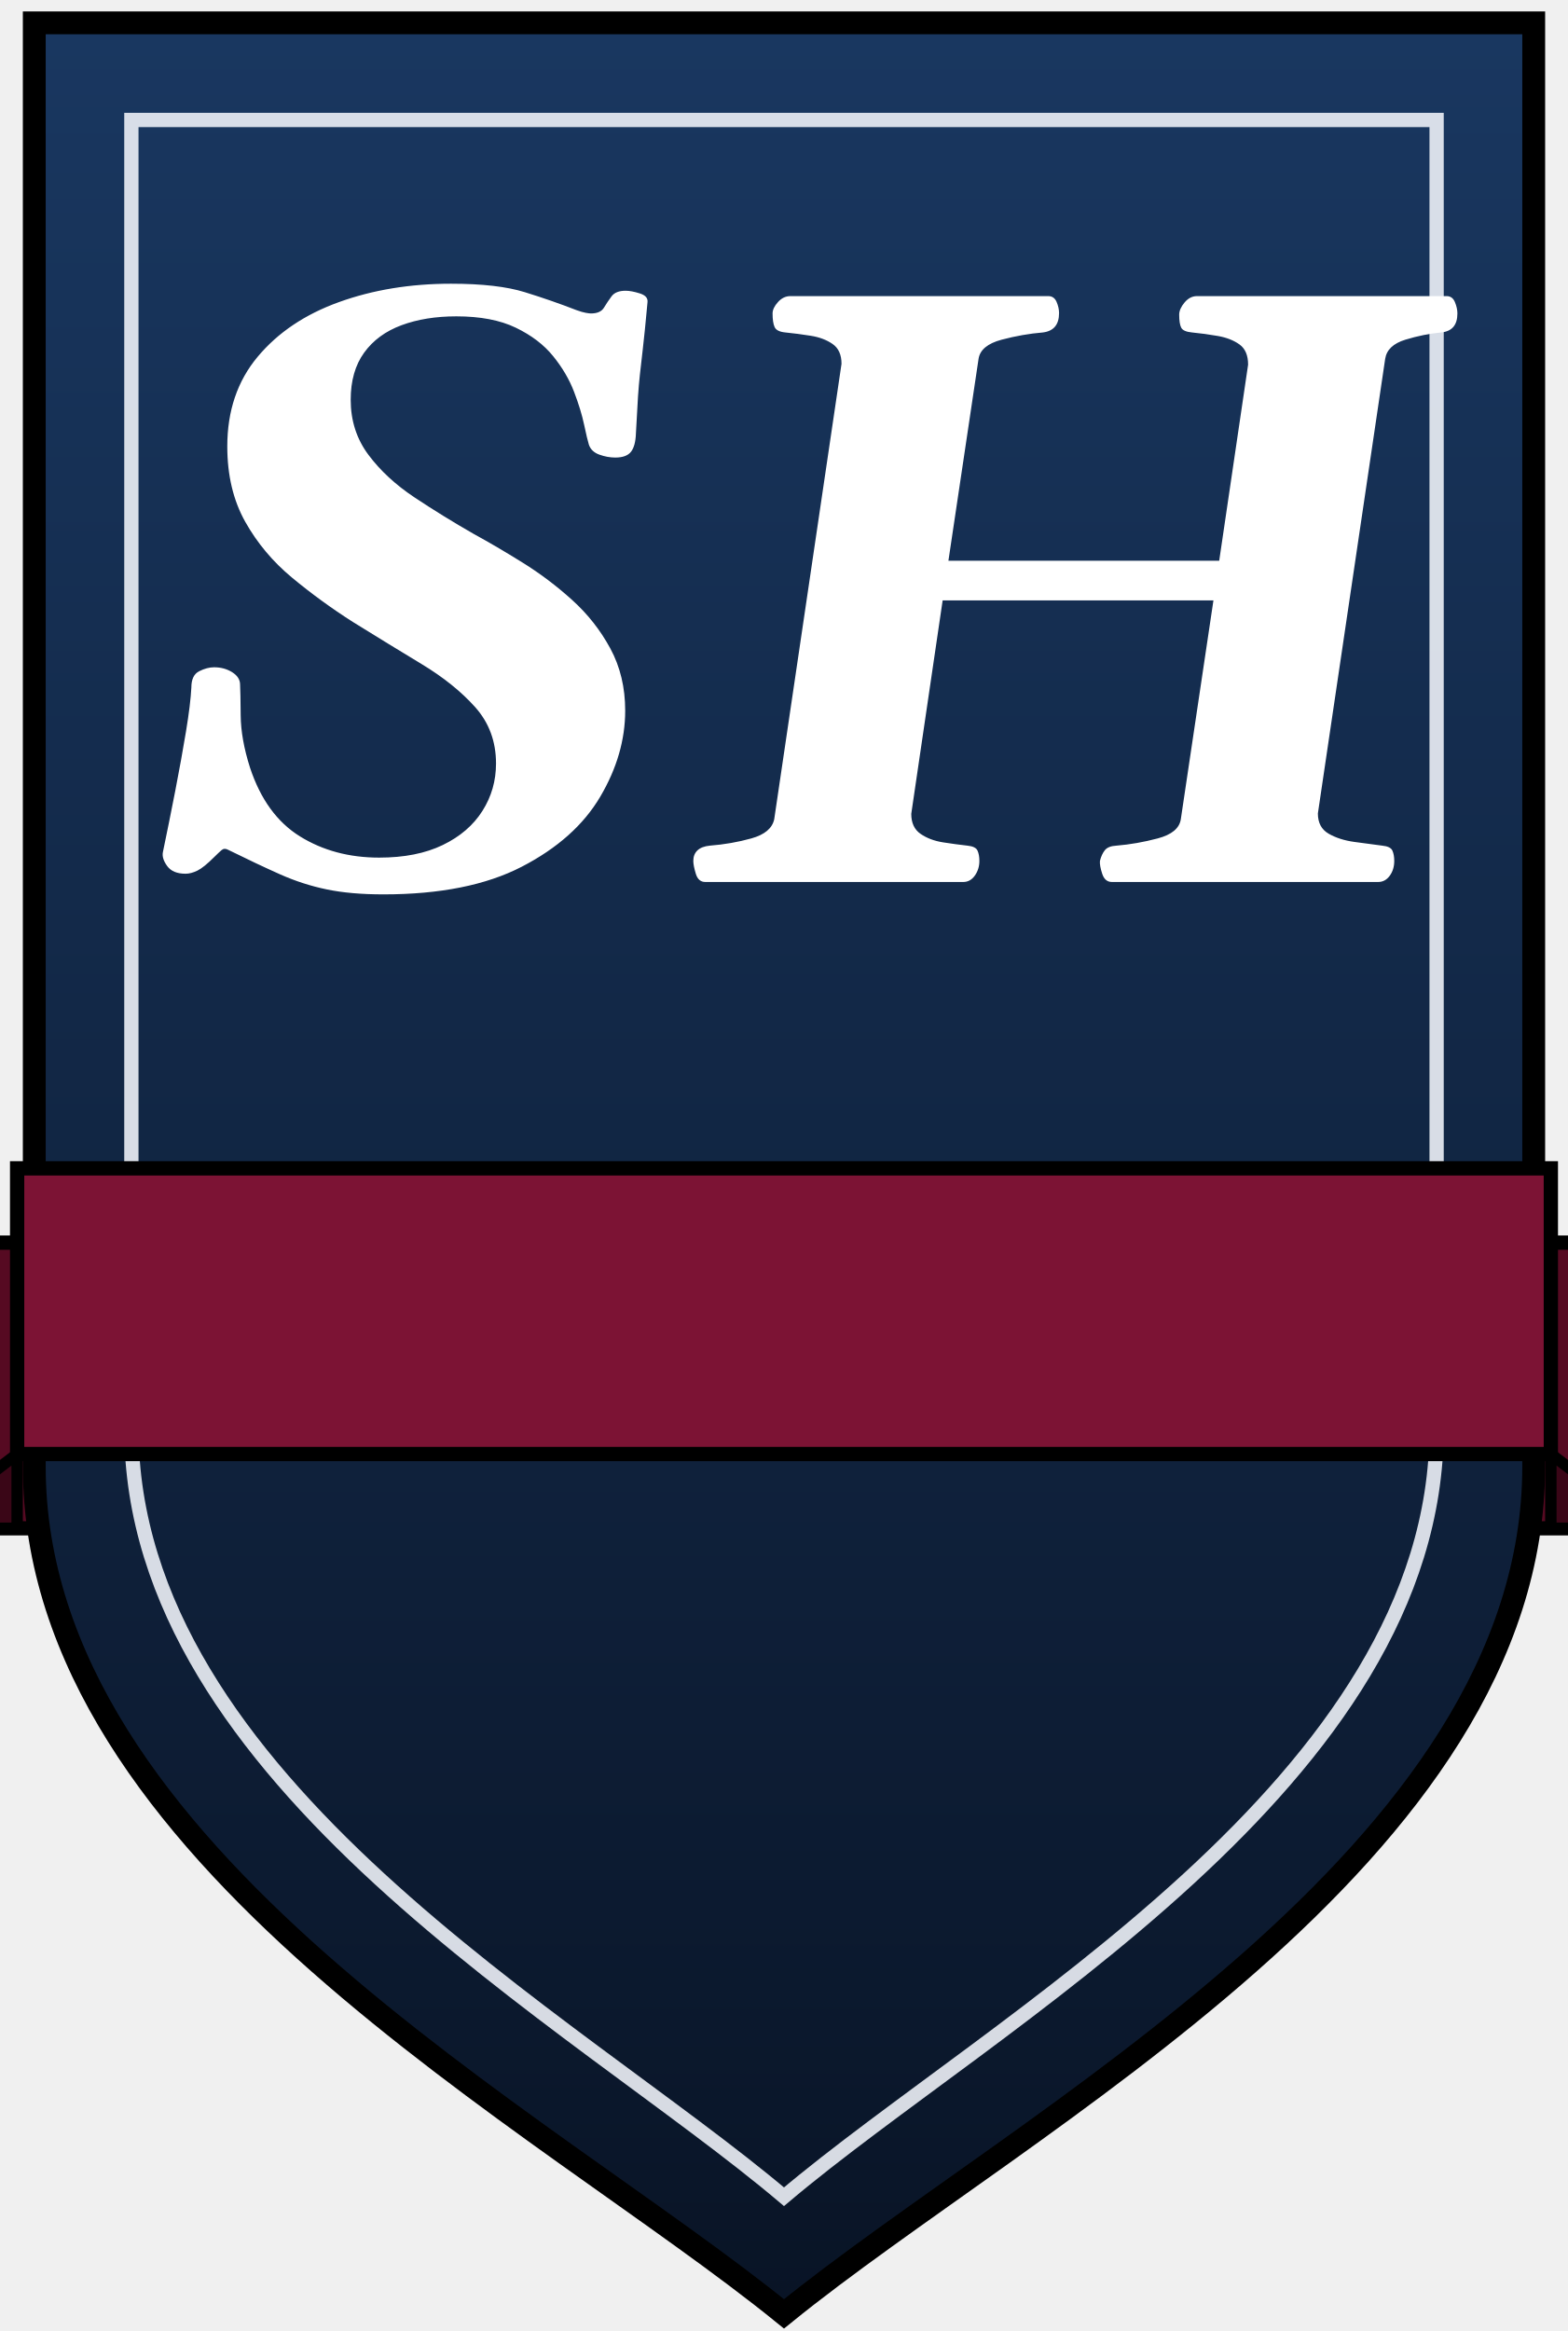
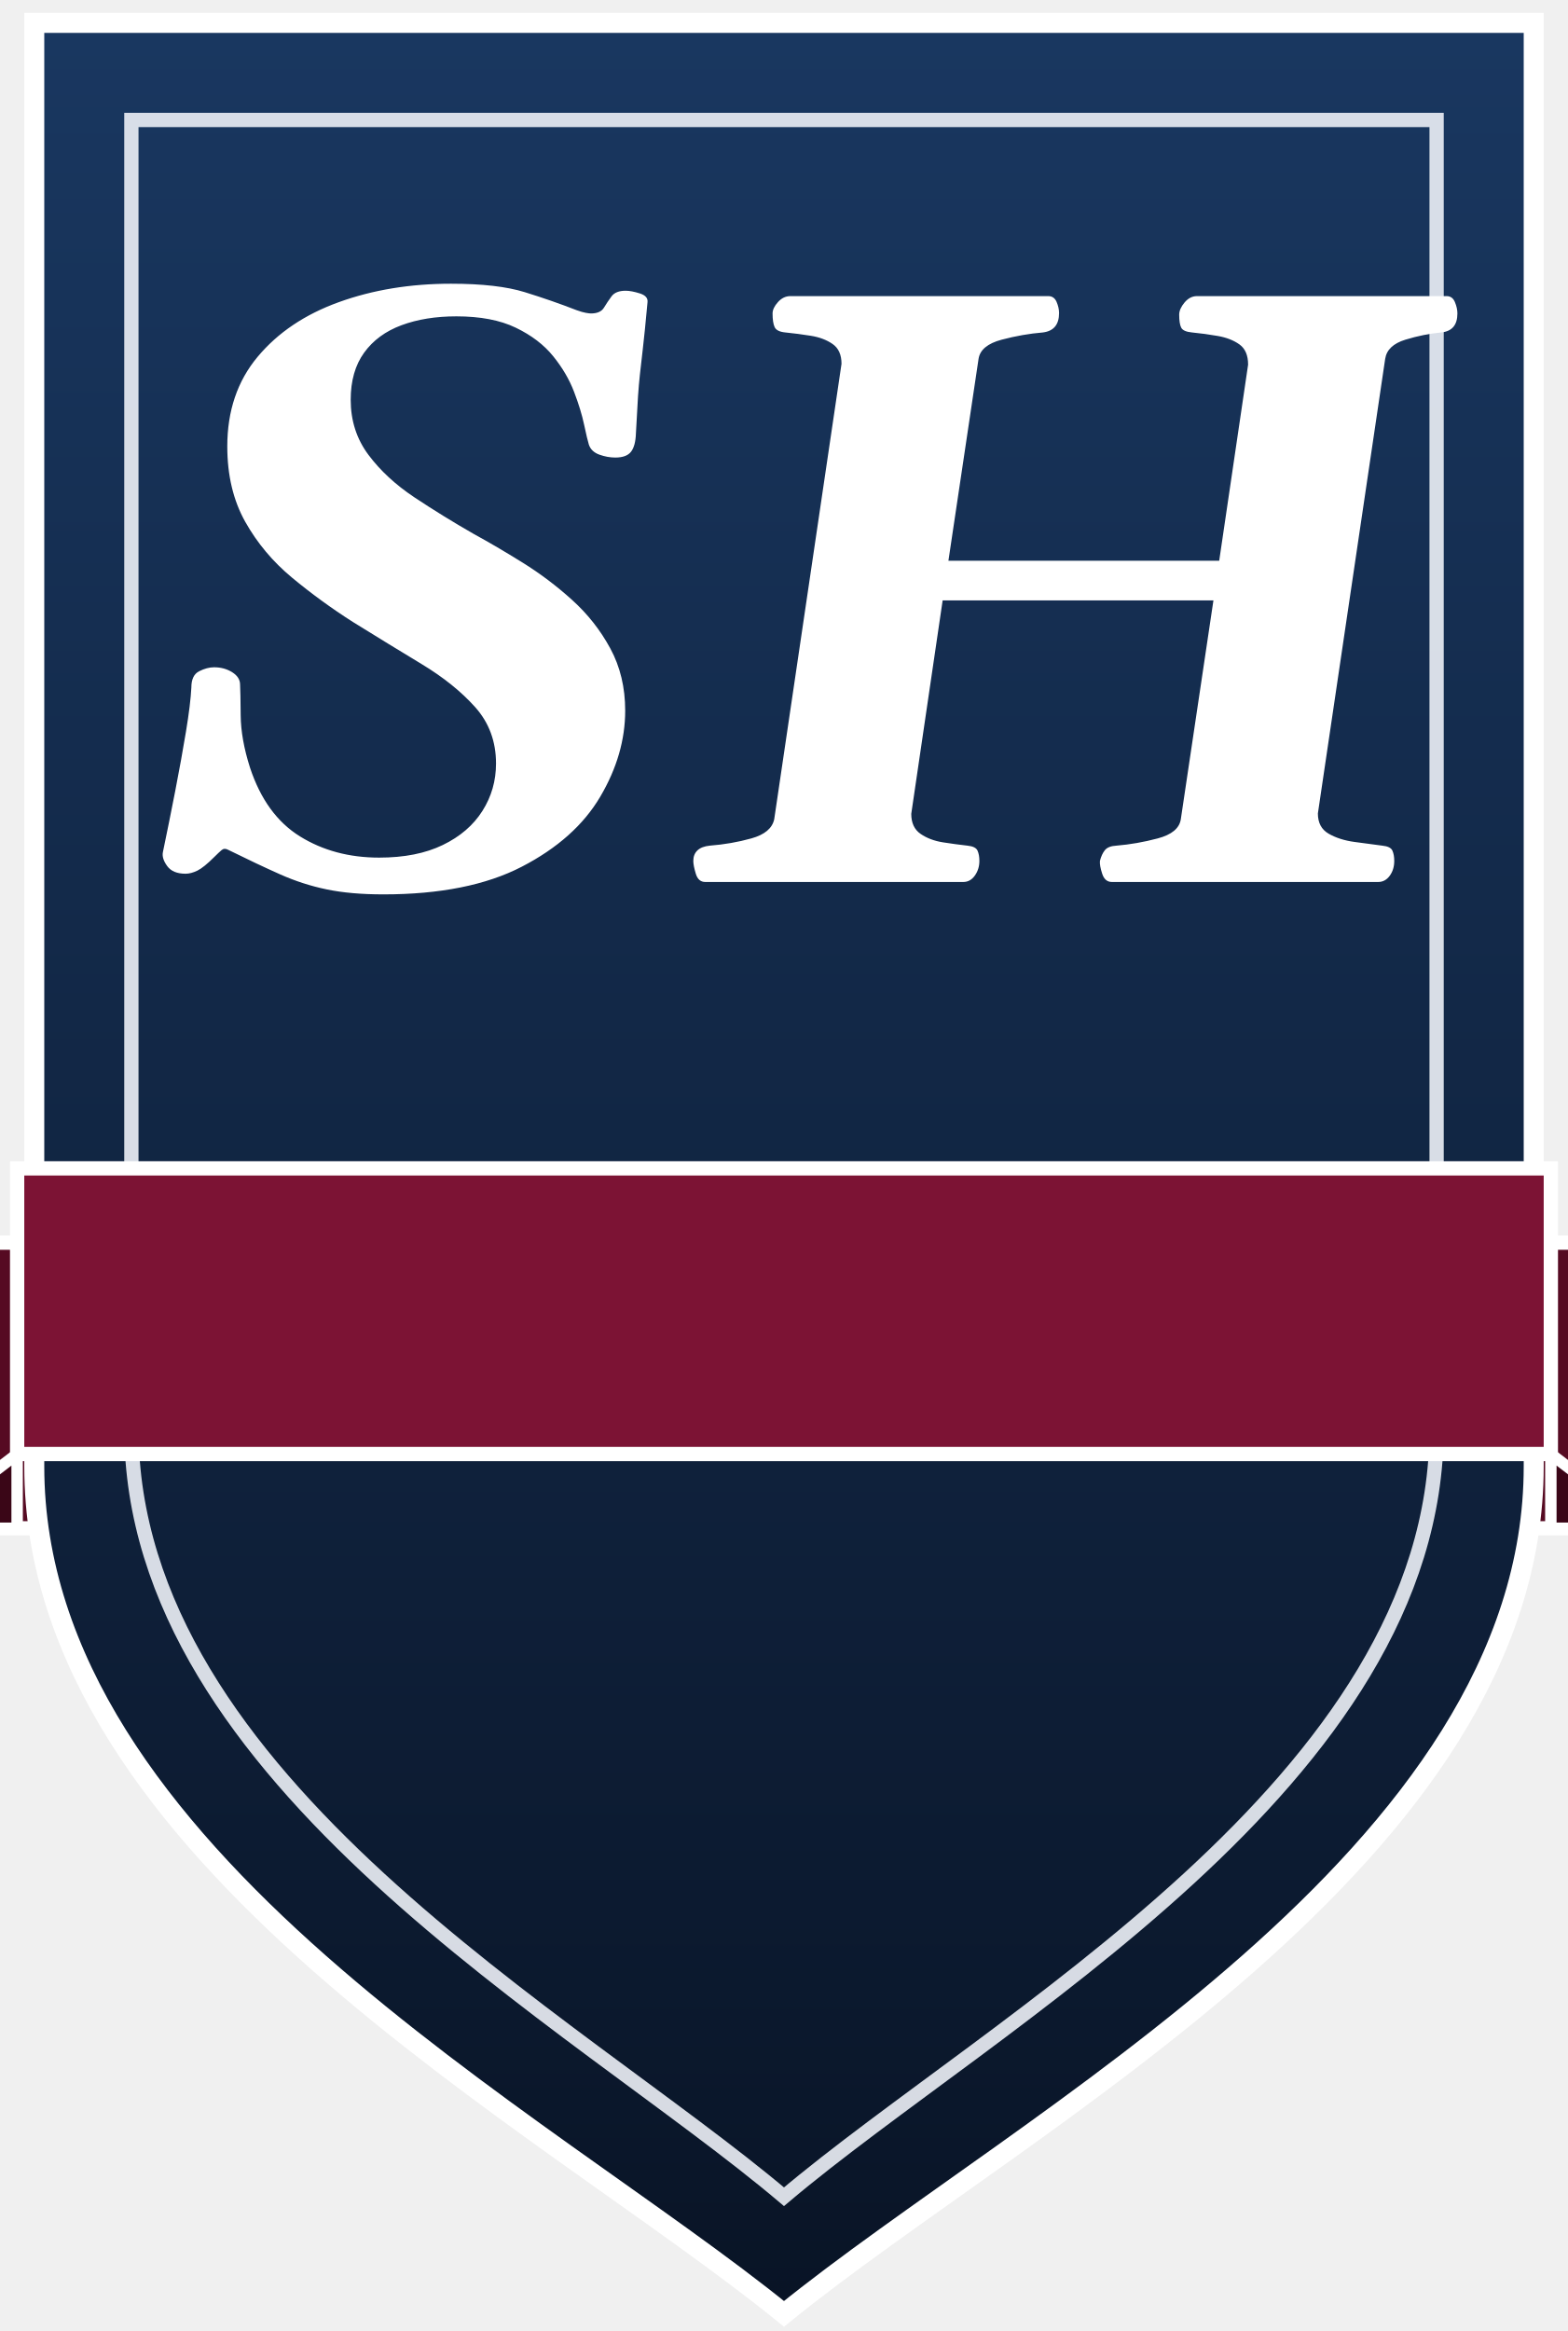
<svg xmlns="http://www.w3.org/2000/svg" viewBox="72 -8 549 816" width="549" height="816">
  <g transform="translate(84 0)">
    <defs>
      <linearGradient id="g5" x1="0" y1="0" x2="0" y2="1">
        <stop offset="0" stop-color="#193760" />
        <stop offset="1" stop-color="#091426" />
      </linearGradient>
    </defs>
-     <polygon points="-74.0,427.0 22.0,427.0 22.0,527.0 -74.0,527.0 -40.0,477.0" fill="#560A22" stroke="#000000" stroke-width="5" stroke-linejoin="miter" />
-     <polygon points="599.0,427.0 503.0,427.0 503.0,527.0 599.0,527.0 565.0,477.0" fill="#560A22" stroke="#000000" stroke-width="5" stroke-linejoin="miter" />
-     <path d="M0.0 0.0 H525.0 V505.3 C525.0 641.6 346.5 733.8 262.5 802.0 C178.5 733.8 0.0 641.6 0.0 505.3 Z" fill="url(#g5)" stroke="#000000" stroke-width="8" stroke-linejoin="miter" />
+     <polygon points="-74.0,427.0 22.0,427.0 22.0,527.0 -74.0,527.0 -40.0,477.0" fill="#560A22" stroke="#FFFFFF" stroke-width="5" stroke-linejoin="miter" />
+     <polygon points="599.0,427.0 503.0,427.0 503.0,527.0 599.0,527.0 565.0,477.0" fill="#560A22" stroke="#FFFFFF" stroke-width="5" stroke-linejoin="miter" />
+     <path d="M0.0 0.0 H525.0 V505.3 C525.0 641.6 346.5 733.8 262.5 802.0 C178.5 733.8 0.0 641.6 0.0 505.3 Z" fill="url(#g5)" stroke="#FFFFFF" stroke-width="7" stroke-linejoin="miter" />
    <path d="M34.0 34.0 H491.0 V492.0 C491.0 615.6 335.6 699.2 262.5 761.0 C189.4 699.2 34.0 615.6 34.0 492.0 Z" fill="none" stroke="#EDF1F7" stroke-width="5" opacity=".9" />
    <path d="M45.03 290.34Q47.2 279.94 49.37 268.81Q51.53 257.68 53.12 248.07Q54.71 238.46 55 232.68Q55 228.34 57.75 226.97Q60.49 225.59 62.95 225.59Q66.56 225.59 69.31 227.33Q72.06 229.06 72.06 231.66Q72.2 234.12 72.27 242.43Q72.35 250.74 75.53 260.71Q81.02 277.34 93.01 284.78Q105.01 292.22 120.76 292.22Q133.92 292.22 143.02 287.81Q152.13 283.41 156.9 275.89Q161.67 268.38 161.67 259.27Q161.67 247.71 154.37 239.54Q147.07 231.38 135.58 224.44Q124.09 217.5 111.51 209.7Q100.38 202.61 90.27 194.23Q80.15 185.85 73.86 174.65Q67.58 163.45 67.58 148.27Q67.58 129.62 78.2 116.91Q88.82 104.19 106.67 97.76Q124.52 91.32 145.91 91.32Q162.24 91.32 171.78 94.29Q181.32 97.25 189.85 100.57Q191.87 101.3 193.1 101.51Q194.33 101.73 194.91 101.73Q198.23 101.73 199.46 99.71Q200.69 97.68 202.13 95.73Q203.58 93.78 207.05 93.78Q209.07 93.78 212.04 94.72Q215 95.66 214.71 97.83Q213.7 108.81 213.05 114.3Q212.4 119.8 212.04 123.19Q211.67 126.59 211.38 130.85Q211.1 135.12 210.66 143.64Q210.52 148.12 208.93 150.15Q207.34 152.17 203.44 152.17Q200.69 152.17 197.87 151.16Q195.05 150.15 194.19 147.69Q193.61 145.81 192.52 140.68Q191.44 135.55 188.98 129.12Q186.53 122.69 181.68 116.69Q176.84 110.69 168.6 106.72Q160.37 102.74 147.79 102.74Q136.95 102.74 128.57 105.85Q120.19 108.96 115.49 115.46Q110.79 121.96 110.79 131.94Q110.79 142.92 117.01 151.23Q123.22 159.54 133.12 166.12Q143.02 172.7 153.86 178.91Q161.81 183.25 170.99 188.96Q180.17 194.66 188.33 202.04Q196.5 209.41 201.7 219.02Q206.9 228.63 206.9 240.77Q206.9 256.09 198.16 270.9Q189.42 285.72 170.7 295.4Q151.98 305.09 122.21 305.09Q110.79 305.09 102.41 303.35Q94.03 301.62 86.08 298.08Q78.13 294.54 67.87 289.48Q66.56 288.75 65.55 289.62Q64.54 290.49 63.1 291.93Q59.34 295.69 57.1 296.78Q54.86 297.86 52.98 297.86Q48.5 297.86 46.55 295.19Q44.6 292.51 45.03 290.34ZM234.94 300.75Q232.49 300.75 231.62 297.86Q230.75 294.97 230.75 293.38Q230.75 291.07 232.2 289.69Q233.64 288.32 236.53 288.03Q244.05 287.45 251.06 285.5Q258.07 283.55 259.08 278.78L282.64 119.36Q282.64 114.59 279.53 112.43Q276.42 110.26 271.87 109.54Q267.32 108.81 262.98 108.38Q259.95 108.09 259.22 106.5Q258.5 104.91 258.5 101.73Q258.5 99.85 260.38 97.76Q262.26 95.66 264.72 95.66H355.05Q357.07 95.66 357.94 97.68Q358.81 99.71 358.81 101.59Q358.81 107.66 353.17 108.38Q346.09 108.96 338.72 110.91Q331.35 112.86 330.62 117.63L320.07 188.3H414.88L425 119.65Q425 114.74 421.97 112.57Q418.93 110.4 414.38 109.61Q409.83 108.81 405.35 108.38Q402.31 108.09 401.59 106.72Q400.87 105.34 400.87 102.16Q400.87 100.14 402.74 97.9Q404.62 95.66 407.08 95.66H494.52Q496.54 95.66 497.41 97.76Q498.28 99.85 498.28 101.73Q498.28 107.8 492.64 108.38Q486.43 108.96 480.07 110.91Q473.71 112.86 472.99 117.63L449.43 276.76Q449.43 281.67 453.19 283.84Q456.94 286.01 462.22 286.73Q467.49 287.45 471.97 288.03Q474.87 288.32 475.52 289.77Q476.17 291.21 476.17 293.38Q476.17 296.41 474.58 298.58Q472.99 300.75 470.53 300.75H377.31Q374.85 300.75 373.91 297.86Q372.97 294.97 373.12 293.38Q373.69 291.07 374.85 289.62Q376.01 288.18 378.9 288.03Q385.98 287.45 393.35 285.5Q400.72 283.55 401.44 278.78L412.86 202.18H318.05L307.06 276.9Q307.06 281.67 310.32 283.91Q313.57 286.15 318.19 286.88Q322.82 287.6 326.72 288.03Q329.61 288.32 330.26 289.77Q330.91 291.21 330.91 293.38Q330.91 296.27 329.32 298.51Q327.73 300.75 325.28 300.75Z" fill="#FFFFFF" />
-     <polygon points="-6.0,501.0 -6.0,527.0 -40.0,527.0" fill="#3A0617" stroke="#000000" stroke-width="4" stroke-linejoin="miter" />
-     <polygon points="531.0,501.0 531.0,527.0 565.0,527.0" fill="#3A0617" stroke="#000000" stroke-width="4" stroke-linejoin="miter" />
-     <rect x="-6" y="401.0" width="537" height="100" fill="#7C1334" stroke="#000000" stroke-width="5" />
+     <polygon points="-6.0,501.0 -6.0,527.0 -40.0,527.0" fill="#3A0617" stroke="#FFFFFF" stroke-width="4" stroke-linejoin="miter" />
+     <polygon points="531.0,501.0 531.0,527.0 565.0,527.0" fill="#3A0617" stroke="#FFFFFF" stroke-width="4" stroke-linejoin="miter" />
+     <rect x="-6" y="401.0" width="537" height="100" fill="#7C1334" stroke="#FFFFFF" stroke-width="5" />
  </g>
</svg>
